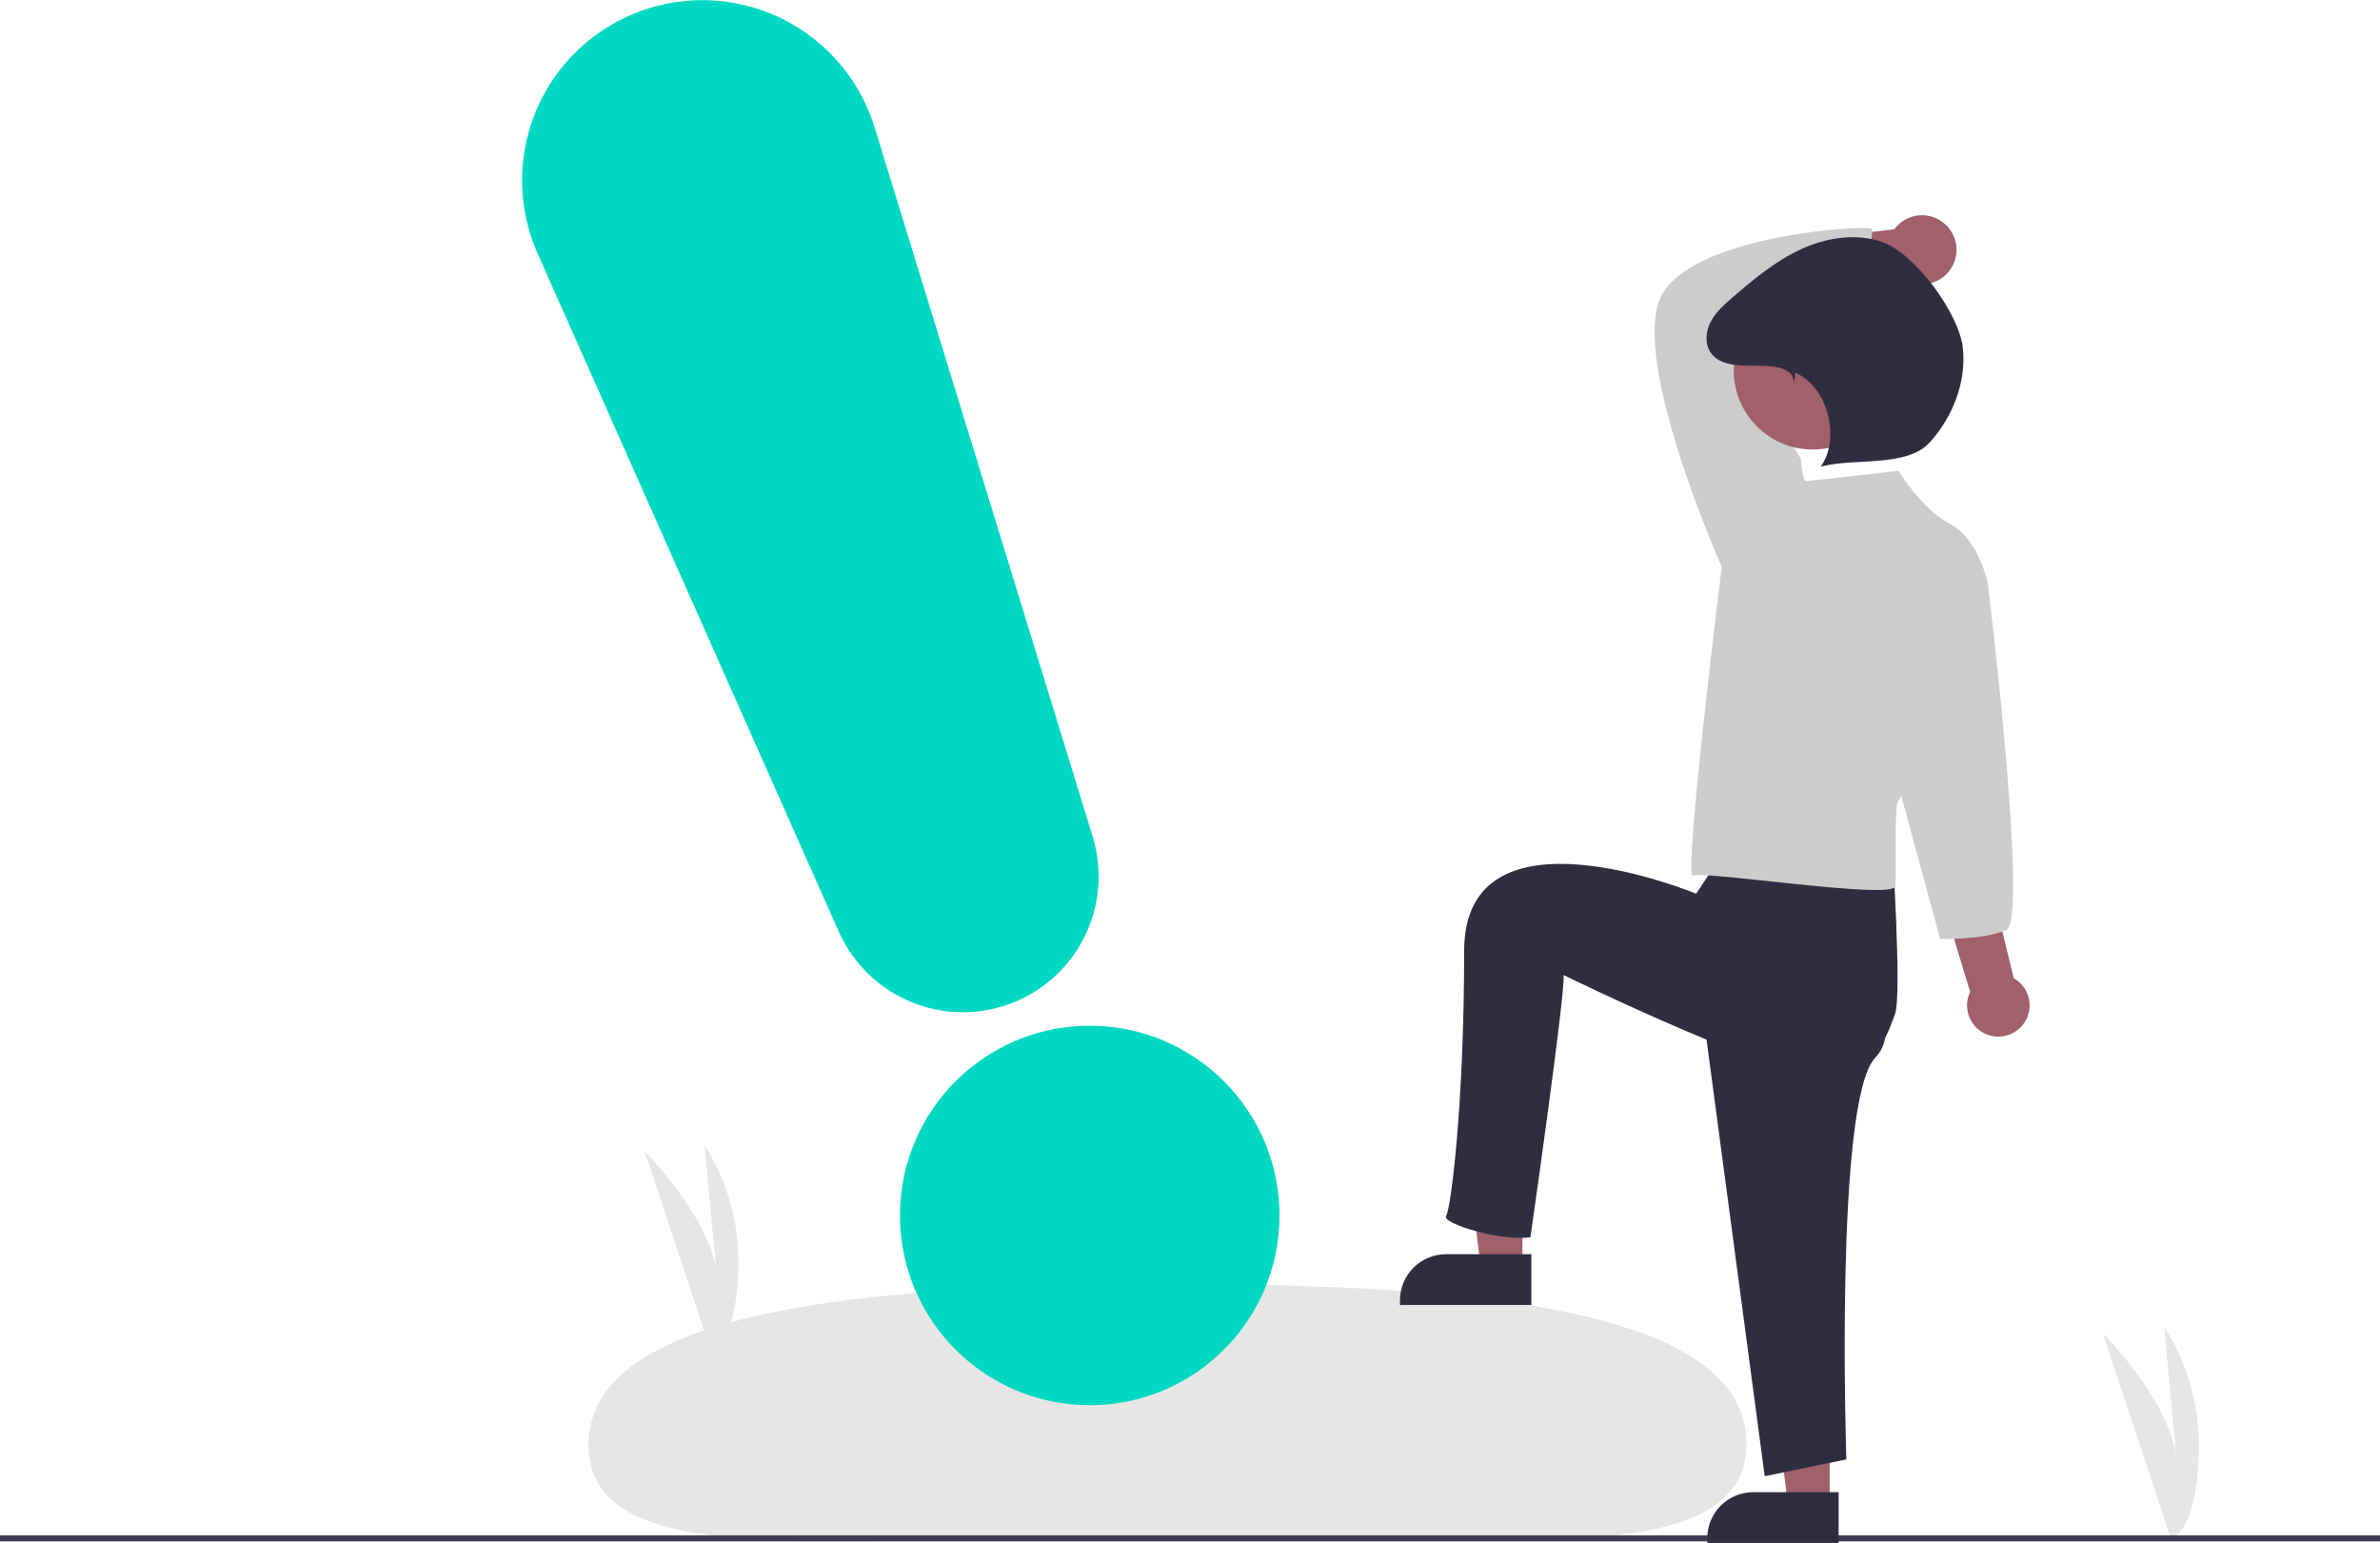
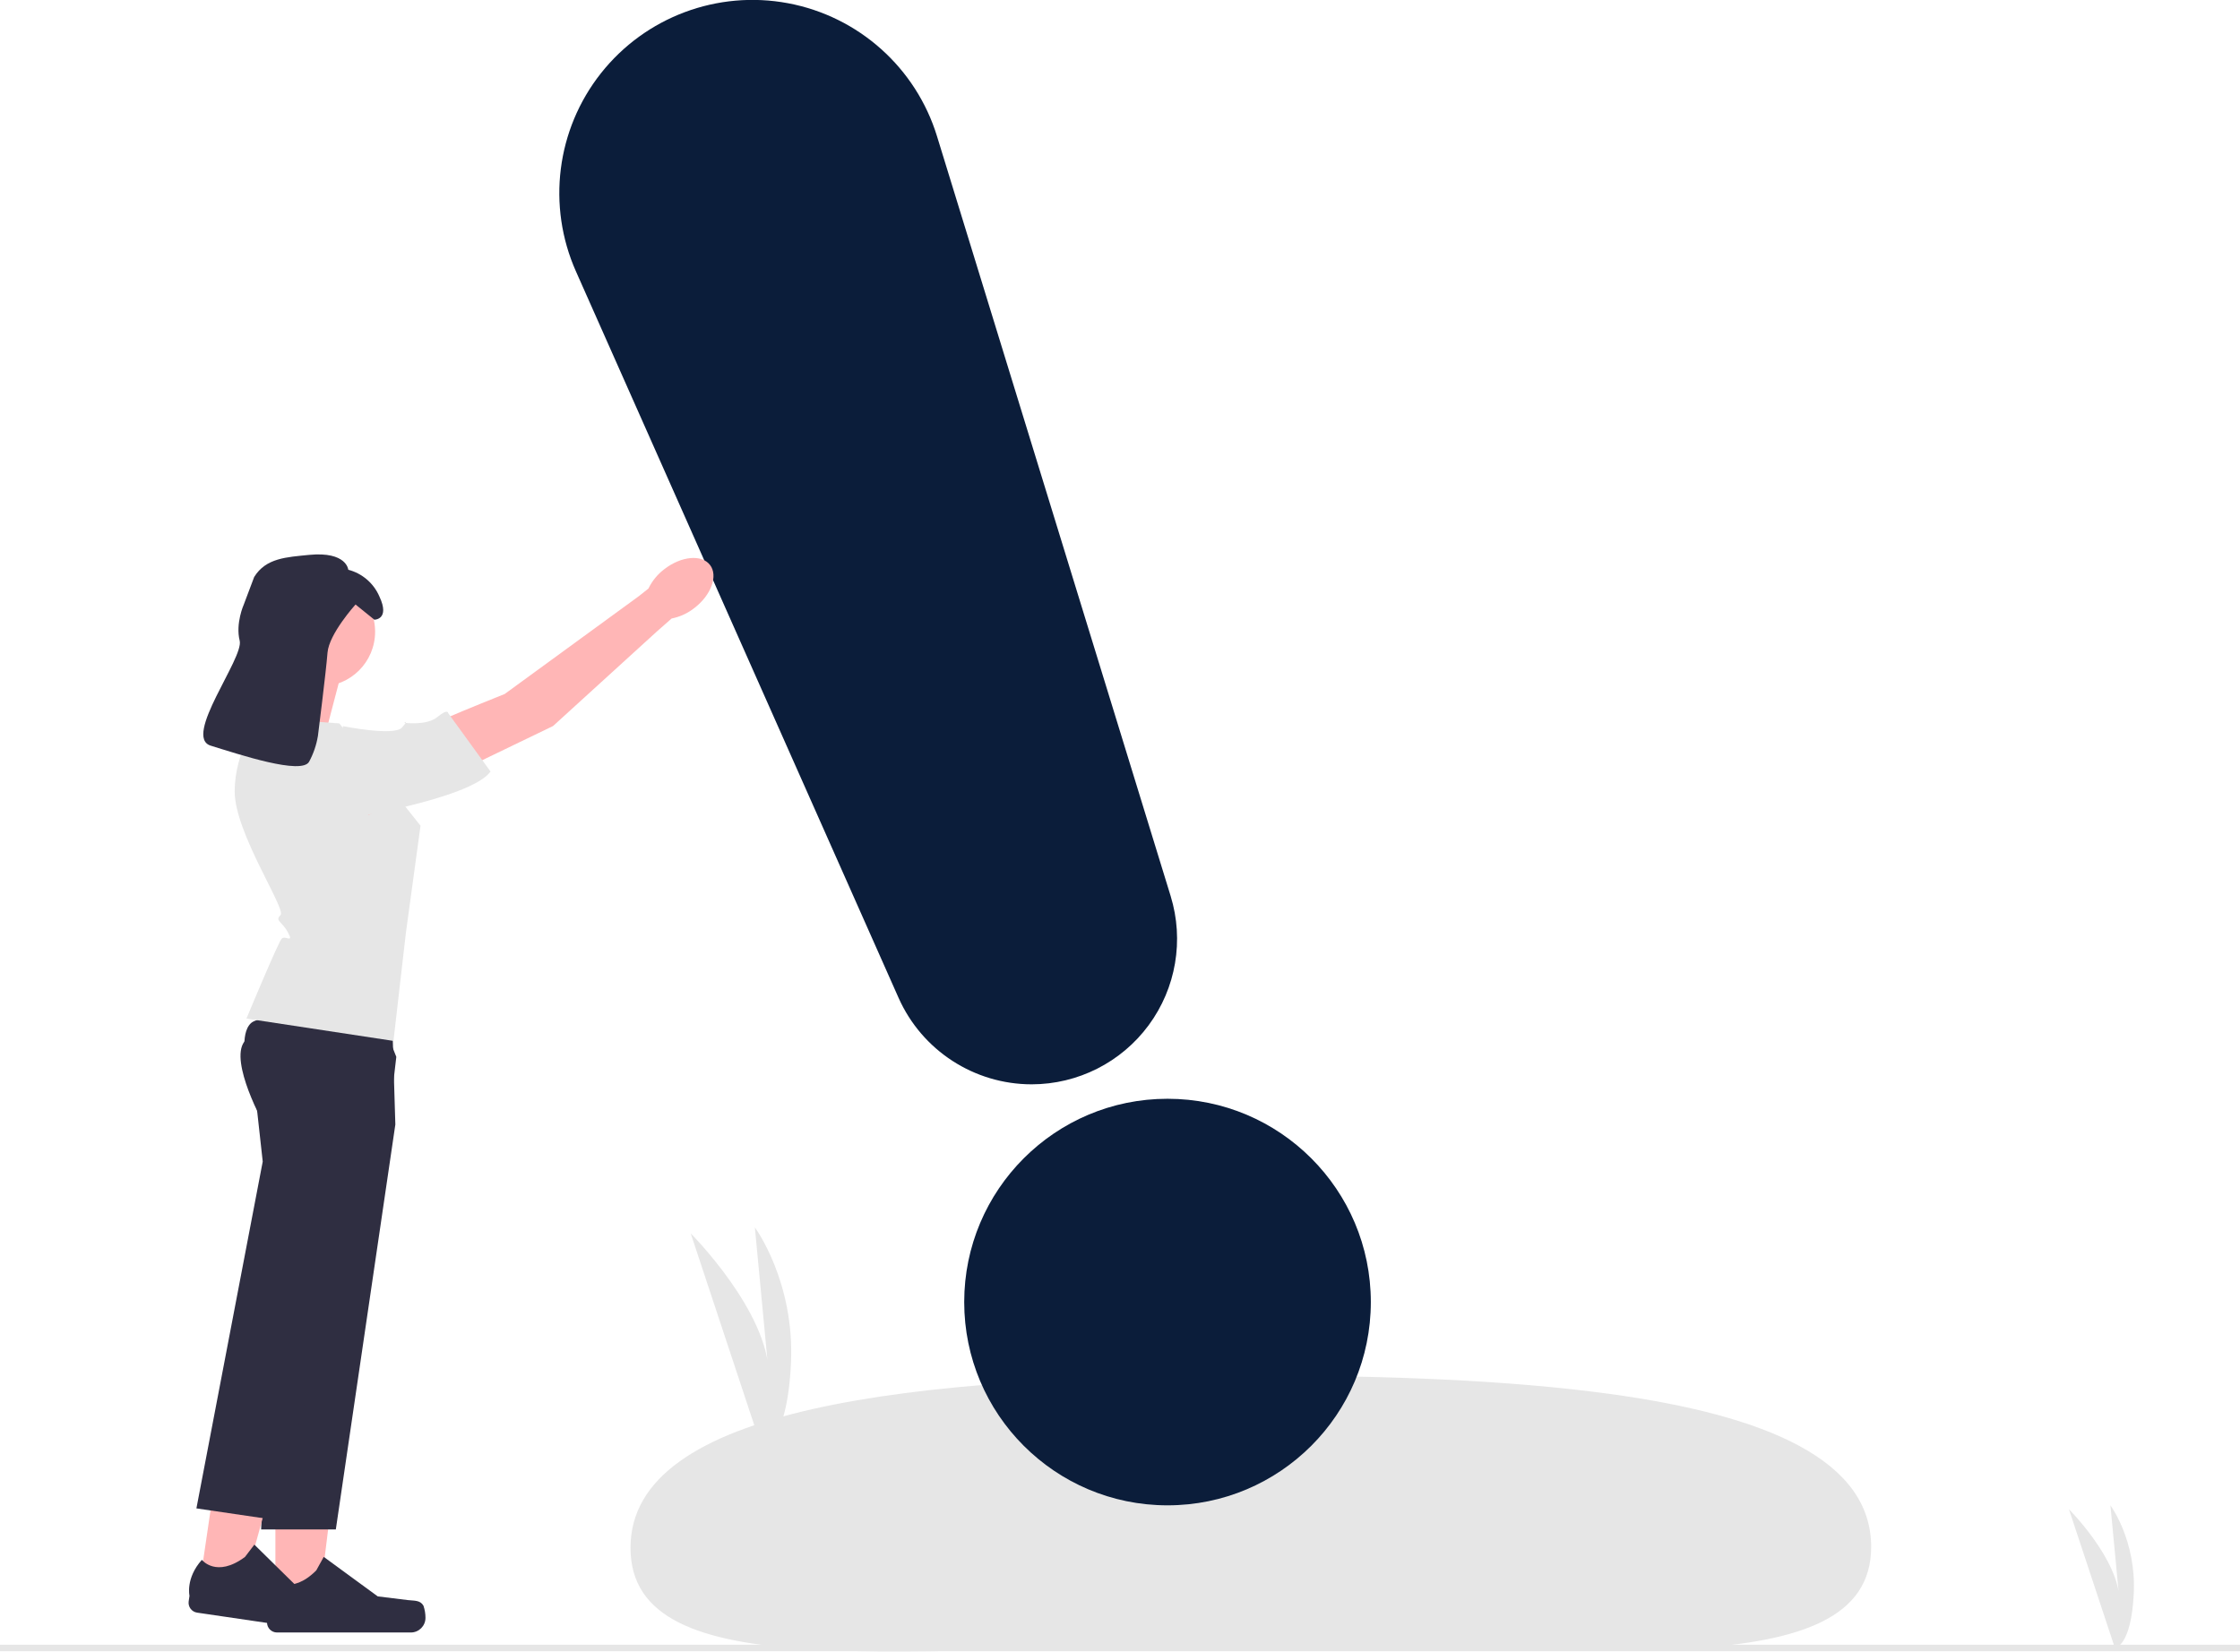
- <svg xmlns="http://www.w3.org/2000/svg" data-name="Layer 1" width="790" height="512.208" viewBox="0 0 790 512.208">
-   <path d="M925.563,704.589,903,636.498s24.818,24.818,24.818,45.182l-4.455-47.091s12.727,17.182,11.455,43.273S925.563,704.589,925.563,704.589Z" transform="translate(-205 -193.896)" fill="#e6e6e6" />
-   <path d="M441.021,642.589,419,576.135s24.222,24.222,24.222,44.096l-4.347-45.959s12.421,16.769,11.179,42.232S441.021,642.589,441.021,642.589Z" transform="translate(-205 -193.896)" fill="#e6e6e6" />
-   <path d="M784.726,673.255c.038,43.715-86.665,30.268-192.809,30.36s-191.536,13.687-191.573-30.028,86.633-53.297,192.777-53.389S784.688,629.54,784.726,673.255Z" transform="translate(-205 -193.896)" fill="#e6e6e6" />
-   <rect y="509.693" width="790" height="2" fill="#3f3d56" />
-   <polygon points="505.336 420.322 491.459 420.322 484.855 366.797 505.336 366.797 505.336 420.322" fill="#a0616a" />
-   <path d="M480.006,416.357H508.31a0,0,0,0,1,0,0V433.208a0,0,0,0,1,0,0H464.697a0,0,0,0,1,0,0v-1.541A15.309,15.309,0,0,1,480.006,416.357Z" fill="#2f2e41" />
-   <polygon points="607.336 499.322 593.459 499.322 586.855 445.797 607.336 445.797 607.336 499.322" fill="#a0616a" />
-   <path d="M582.006,495.357H610.31a0,0,0,0,1,0,0V512.208a0,0,0,0,1,0,0H566.697a0,0,0,0,1,0,0v-1.541A15.309,15.309,0,0,1,582.006,495.357Z" fill="#2f2e41" />
-   <path d="M876.345,534.205A10.316,10.316,0,0,0,873.449,518.654l-32.23-131.293L820.611,396.228l38.335,126.949a10.372,10.372,0,0,0,17.398,11.028Z" transform="translate(-205 -193.896)" fill="#a0616a" />
-   <path d="M851.208,268.86a11.382,11.382,0,0,0-17.415,1.152l-49.885,5.727,7.589,19.241,45.368-8.491a11.444,11.444,0,0,0,14.344-17.63Z" transform="translate(-205 -193.896)" fill="#a0616a" />
-   <path d="M769,520.589l21.768,163.374,27.093-5.578s-3.984-118.982,9.562-133.325S810,505.589,810,505.589Z" transform="translate(-205 -193.896)" fill="#2f2e41" />
-   <path d="M778,475.589l-10,15s-77-31.999-77,19-4.406,85.609-6,88,18.438,8.594,28,7c0,0,11.797-82.219,11-87,0,0,75.534,37.033,89.877,33.846S831.609,536.964,834,530.589s-1-57-1-57l-47.81-14.59Z" transform="translate(-205 -193.896)" fill="#2f2e41" />
-   <path d="M779.349,385.529l-2.85-3.42s-31.924-71.828-19.382-91.21,67.268-22.233,68.978-21.092-4.085,15.943-.094,22.784c0,0-42.394,9.191-45.244,10.331s21.966,43.274,21.966,43.274l-2.85,25.653Z" transform="translate(-205 -193.896)" fill="#ccc" />
-   <path d="M835.215,350.185S805.572,353.605,804.432,353.605s-1.71-7.411-1.71-7.411l-26.223,35.914S763.58,486.299,767,484.589s66.505,8.112,67.075,3.551-.57-27.363,1.14-28.503,29.643-71.828,29.643-71.828-2.85-14.822-12.541-19.952S835.215,350.185,835.215,350.185Z" transform="translate(-205 -193.896)" fill="#ccc" />
-   <path d="M855.738,378.118l9.121,9.691S878.411,499.169,871,502.589s-22,3-22,3l-14.355-52.793Z" transform="translate(-205 -193.896)" fill="#ccc" />
-   <circle cx="601.73" cy="122.998" r="26.239" fill="#a0616a" />
-   <path d="M800.573,320.988c-.354-5.444-7.223-5.631-12.679-5.683s-11.978.143-15.065-4.355c-2.04-2.973-1.65-7.1.035-10.288s4.458-5.639,7.185-7.997c7.041-6.089,14.298-12.129,22.752-16.027s18.36-5.472,27.128-2.344c10.77,3.843,25.329,23.626,26.587,34.992s-3.285,22.953-10.942,31.446-25.182,5.066-36.211,8.088c6.705-9.49,2.285-26.733-8.456-31.164Z" transform="translate(-205 -193.896)" fill="#2f2e41" />
-   <circle cx="361.722" cy="403.505" r="62.989" fill="#00d8c3" />
-   <path d="M524.656,529.936a45.159,45.159,0,0,1-41.255-26.786L383.449,278.058a59.83,59.83,0,1,1,111.87-41.864l72.377,235.412a45.08,45.08,0,0,1-43.04,58.33Z" transform="translate(-205 -193.896)" fill="#00d8c3" />
+ <svg xmlns="http://www.w3.org/2000/svg" width="955.454" height="704.531" viewBox="0 0 955.454 704.531" role="img" artist="Katerina Limpitsouni" source="https://undraw.co/">
+   <g transform="translate(-565 -203)">
+     <path d="M922.614,695.44,903,636.249s21.574,21.574,21.574,39.276L920.7,634.589s11.064,14.936,9.957,37.617S922.614,695.44,922.614,695.44Z" transform="translate(544.487 210.584)" fill="#e6e6e6" />
+     <path d="M449.317,668.327,419,576.837s33.347,33.347,33.347,60.708l-5.985-63.273s17.1,23.086,15.391,58.143S449.317,668.327,449.317,668.327Z" transform="translate(440.621 152.34)" fill="#e6e6e6" />
+     <path d="M929.536,693.243c.052,60.184-119.315,41.671-265.447,41.8S400.395,753.884,400.343,693.7s119.271-73.376,265.4-73.5c56.553-.049,108.834,1.866,152.076,7.775C885.3,637.193,929.5,656.351,929.536,693.243Z" transform="translate(433.593 169.641)" fill="#e6e6e6" />
+     <rect width="955.454" height="2.753" transform="translate(565 904.647)" fill="#e6e6e6" />
+     <circle cx="86.72" cy="86.72" r="86.72" transform="translate(976.276 671.734)" fill="#0B1D3A" />
+     <path d="M579.794,656.515a62.173,62.173,0,0,1-56.8-36.881L385.389,309.746A82.371,82.371,0,1,1,539.4,252.11l99.645,324.1a62.063,62.063,0,0,1-59.255,80.305Z" transform="translate(425.288 9.057)" fill="#0B1D3A" />
+     <g transform="translate(645.437 435.988)">
+       <path d="M196.547,57.317l-8.026,30.6L157.92,81.9s12.04-22.073,9.03-32.107l29.6,7.525Z" transform="translate(-131.264 -3.609)" fill="#ffb6b6" />
+       <g transform="translate(32.771 381.306)">
+         <path d="M164.479,468.09h18.428l8.766-71.079h-27.2Z" transform="translate(-160.215 -397.011)" fill="#ffb6b6" />
+         <path d="M227.456,469.526h0a15.824,15.824,0,0,1,.877,5.21h0a6.254,6.254,0,0,1-6.255,6.255H165.011a4.268,4.268,0,0,1-4.268-4.268v-2.376s-2.824-7.141,2.989-15.943c0,0,7.224,6.892,18.019-3.9l3.183-5.767,23.042,16.851,12.772,1.572c2.795.344,5.272-.054,6.709,2.368Z" transform="translate(-160.057 -398.865)" fill="#2f2e41" />
+       </g>
+       <path d="M215.095,255.849,189.7,428.646H157.843l4.236-98.636,2.23-51.863-6.471-24.686a110.25,110.25,0,0,1-5.431-12.139c-2.8-7.506-5.01-16.506-1.728-20.772,1.207-1.574,4.348-2.737,8.616-3.6a89.16,89.16,0,0,1,8.918-1.269c18.841-1.864,45.639-.7,45.639-.7l.681,22.482.377,12.554.179,5.84Z" transform="translate(-126.894 -9.169)" fill="#2f2e41" />
+       <g transform="translate(0 373.61)">
+         <path d="M130.811,459.354l18.232,2.679,19.013-69.049-26.908-3.954Z" transform="translate(-126.24 -389.03)" fill="#ffb6b6" />
+         <path d="M193.167,470.068h0a15.822,15.822,0,0,1,.11,5.281h0a6.255,6.255,0,0,1-7.1,5.279l-56.463-8.3a4.268,4.268,0,0,1-3.6-4.842l.346-2.35s-1.754-7.476,5.277-15.338c0,0,6.144,7.869,18.395-1.239l3.993-5.243,20.345,20.025,12.407,3.413c2.715.746,5.223.715,6.293,3.318h0Z" transform="translate(-126.07 -390.975)" fill="#2f2e41" />
+       </g>
+       <path d="M214.8,226.871l-3.483,29.995-18.995,63.21L161.05,424.135,129.534,419.5,157.82,271.546l-2.8-25.37s-.913-2.522-1.958-6.215c-2.075-7.3-4.681-19.2-1.815-25.266a7.093,7.093,0,0,1,1.473-2.12c1.126-1.092,3.416-1.755,6.483-2.108,12.819-1.448,39.22,2.7,50.967,4.729l4.624,11.677Z" transform="translate(-126.194 -9.011)" fill="#2f2e41" />
+       <path d="M191.118,79.877l34.615,43.643-6.213,45.5-5.325,46.3-62.708-9.531s13.544-32.608,15.05-34.113,5.285,2.212,2.642-2.657-5.653-4.868-3.144-7.377-19.565-35.116-19.565-52.674S157,77.367,157,77.367Z" transform="translate(-126.802 -4.255)" fill="#e6e6e6" />
+       <circle cx="23.318" cy="23.318" r="23.318" transform="translate(32.926 13.193)" fill="#ffb6b6" />
+       <path d="M181.321,81.208S184.81,53.6,185.428,45.57s11.951-20.564,11.951-20.564l8.029,6.484s6.794,0,2.161-9.882a19.92,19.92,0,0,0-13.279-11.427s-.625-7.888-16.683-6.345c-9.556.978-18.415,1.259-23.462,9.432l-4.425,11.738s-3.606,8.029-1.753,15.44-24.4,41.071-12.351,44.781,38.909,12.666,41.99,6.794a35.107,35.107,0,0,0,3.706-10.809Z" transform="translate(-126.167 -0.113)" fill="#2f2e41" />
+       <path d="M111.768,150.739c4.451-3.7,3.35-12.363-2.459-19.358a22.756,22.756,0,0,0-8.536-6.528l-3.392-3.975L53.622,65.091S29.6,9.766,22.416,3.75A17.049,17.049,0,0,0,6.7.763L0,8.918,40.709,86.227l41.966,42.954,5.664,6.005a22.755,22.755,0,0,0,4.852,9.589c5.808,6.994,14.127,9.667,18.578,5.971Z" transform="matrix(0.035, -0.999, 0.999, 0.035, 67.896, 114.386)" fill="#ffb6b6" />
+       <path d="M0,0S10.712,55.588,22.9,63.784l24.29-18.941s2.126-.091-1.831-4.56-2.943-14.065-2.943-14.065,1.78,2.3-2.094-.894S40.063.138,40.063.138Z" transform="matrix(0.035, -0.999, 0.999, 0.035, 64.281, 116.801)" fill="#e6e6e6" />
+     </g>
+   </g>
</svg>
